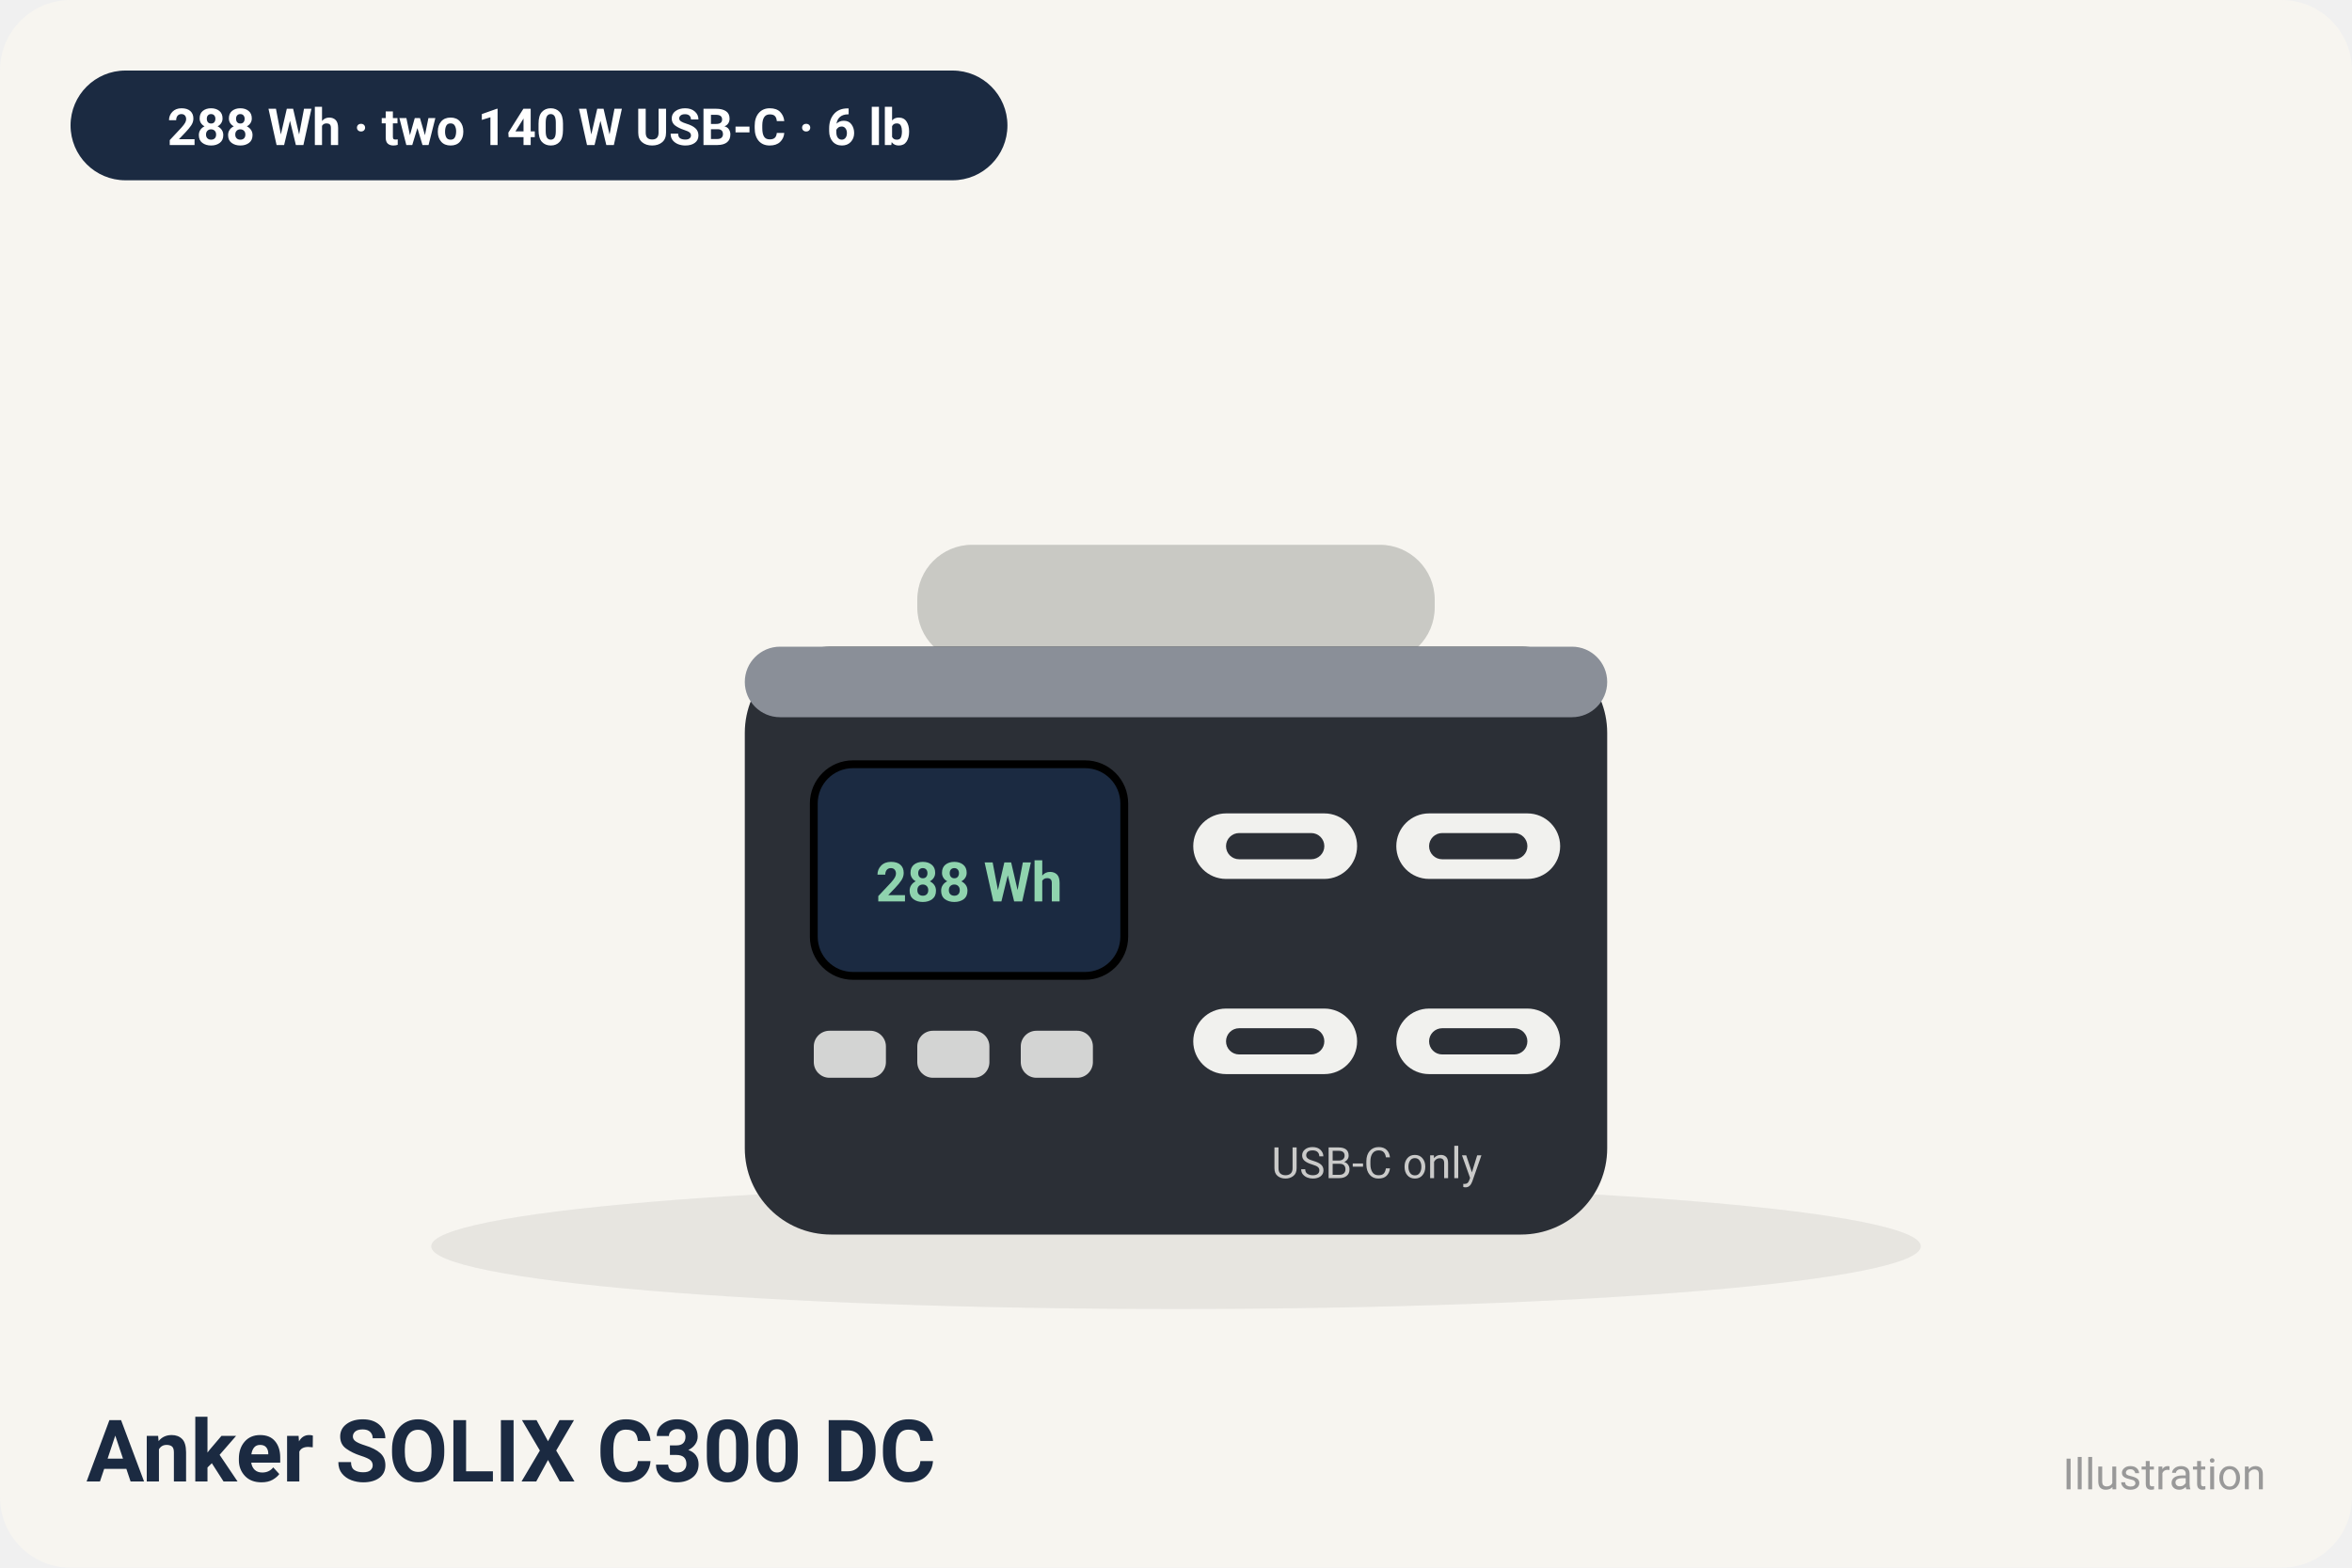
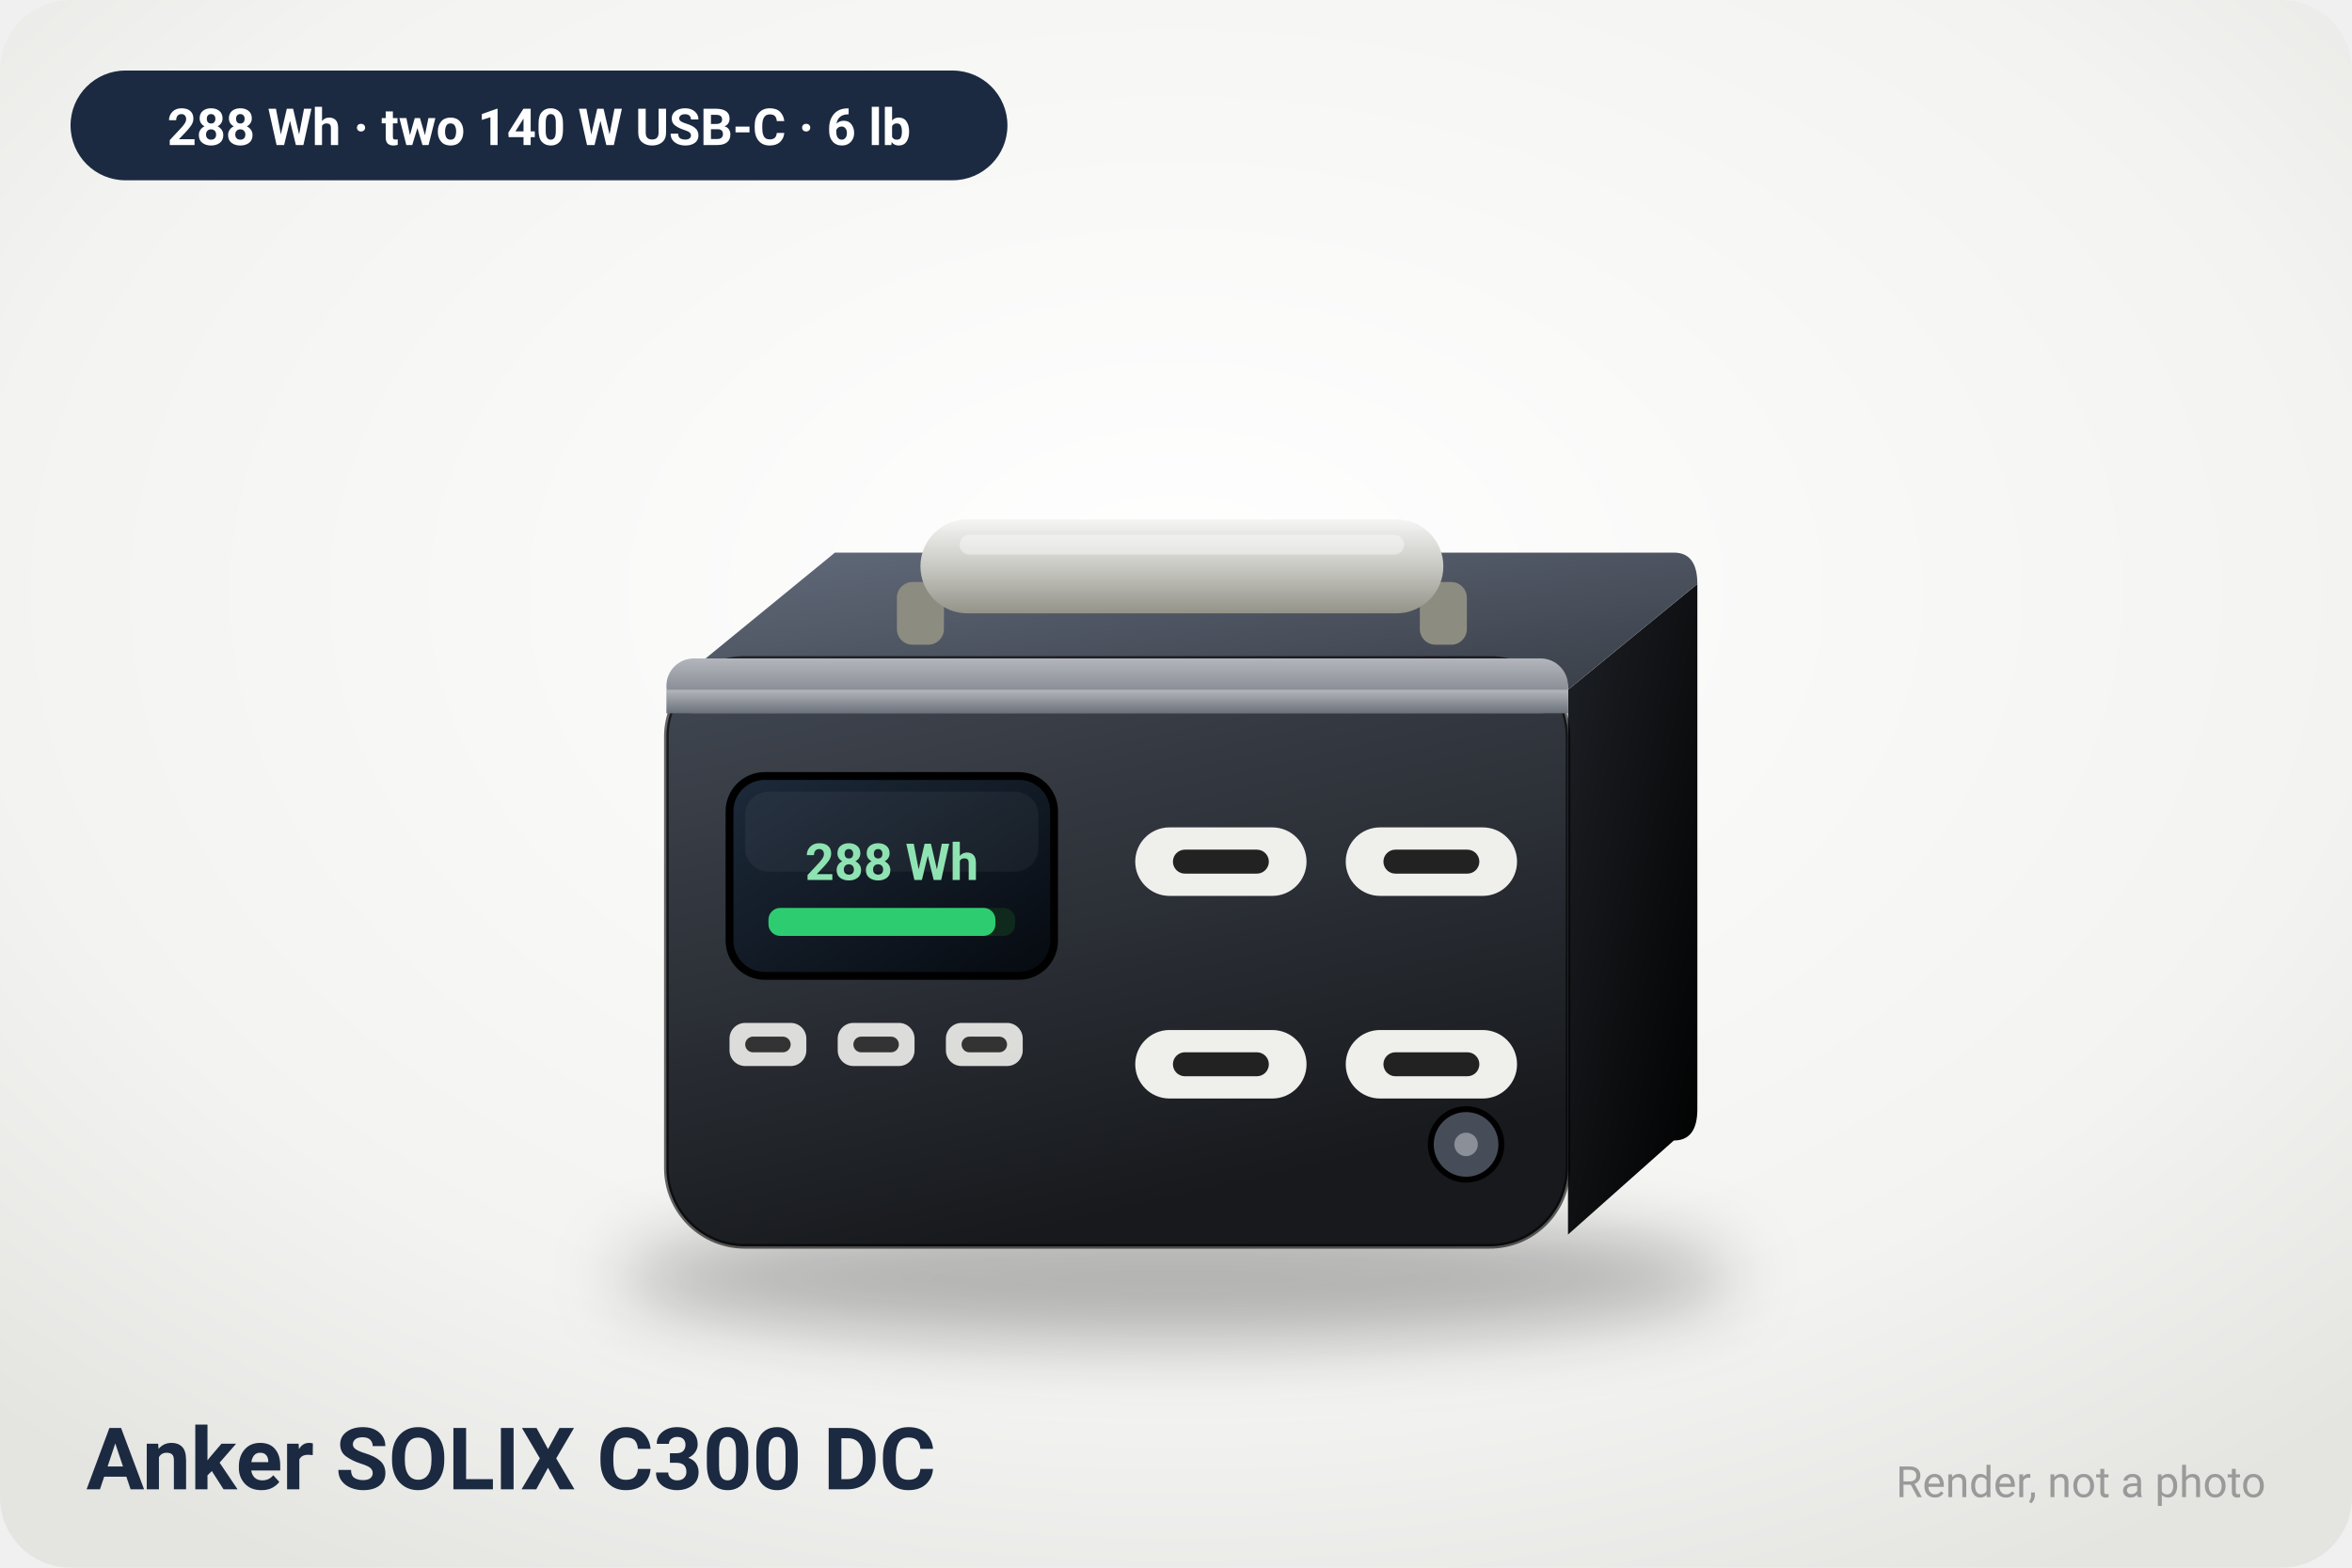
- <svg xmlns="http://www.w3.org/2000/svg" viewBox="0 0 600 400" role="img" aria-label="Anker SOLIX C300 DC (illustration)">
-   <rect width="600" height="400" rx="18" fill="#F7F5F0" />
-   <ellipse cx="300" cy="318" rx="190" ry="16" fill="#000" opacity="0.07" />
-   <rect x="234.0" y="139" width="132.0" height="30" rx="14" fill="#C9C9C4" />
-   <rect x="190.0" y="165" width="220" height="150" rx="22" fill="#2B2F36" />
-   <rect x="190.0" y="165" width="220" height="18" rx="9" fill="#8A8F98" />
-   <rect x="207.6" y="195.0" width="79.2" height="54.0" rx="10" fill="#1B2A41" stroke="#000" stroke-width="2" />
-   <text x="247.2" y="230.0" text-anchor="middle" font-family="-apple-system,Segoe UI,Roboto,Helvetica,Arial,sans-serif" font-size="14" font-weight="700" fill="#8FD3AE">288 Wh</text>
-   <rect x="304.4" y="207.54" width="41.8" height="16.72" rx="8.36" fill="#F1F1EE" />
-   <rect x="312.76" y="212.556" width="25.08" height="6.688" rx="3.344" fill="#2B2F36" />
-   <rect x="356.2" y="207.54" width="41.8" height="16.72" rx="8.36" fill="#F1F1EE" />
-   <rect x="364.56" y="212.556" width="25.08" height="6.688" rx="3.344" fill="#2B2F36" />
-   <rect x="304.4" y="257.34" width="41.8" height="16.72" rx="8.36" fill="#F1F1EE" />
-   <rect x="312.76" y="262.356" width="25.08" height="6.688" rx="3.344" fill="#2B2F36" />
-   <rect x="356.2" y="257.34" width="41.8" height="16.72" rx="8.36" fill="#F1F1EE" />
-   <rect x="364.56" y="262.356" width="25.08" height="6.688" rx="3.344" fill="#2B2F36" />
-   <text x="351.2" y="300.6" text-anchor="middle" font-family="-apple-system,Segoe UI,Roboto,Helvetica,Arial,sans-serif" font-size="11" fill="#F1F1EE" opacity="0.8">USB-C only</text>
-   <rect x="207.6" y="263.0" width="18.4" height="12" rx="4" fill="#F1F1EE" opacity="0.85" />
-   <rect x="234.0" y="263.0" width="18.4" height="12" rx="4" fill="#F1F1EE" opacity="0.85" />
-   <rect x="260.4" y="263.0" width="18.4" height="12" rx="4" fill="#F1F1EE" opacity="0.85" />
+ <svg xmlns="http://www.w3.org/2000/svg" viewBox="0 0 600 400" role="img" aria-label="Anker SOLIX C300 DC (product render)">
+   <defs>
+     <radialGradient id="cc300-bg" cx="50%" cy="38%" r="72%">
+       <stop offset="0" stop-color="#ffffff" />
+       <stop offset="0.7" stop-color="#f3f3f1" />
+       <stop offset="1" stop-color="#e4e4e1" />
+     </radialGradient>
+     <filter id="cc300-blur" x="-30%" y="-80%" width="160%" height="300%">
+       <feGaussianBlur stdDeviation="9" />
+     </filter>
+     <filter id="cc300-soft" x="-20%" y="-20%" width="140%" height="140%">
+       <feGaussianBlur stdDeviation="2.2" />
+     </filter>
+     <filter id="cc300-glow" x="-50%" y="-50%" width="200%" height="200%">
+       <feGaussianBlur stdDeviation="5" />
+     </filter>
+     <linearGradient id="cc300-front" x1="0" y1="0" x2="0.35" y2="1">
+       <stop offset="0" stop-color="#424852" />
+       <stop offset="0.55" stop-color="#2B2F36" />
+       <stop offset="1" stop-color="#17191c" />
+     </linearGradient>
+     <linearGradient id="cc300-side" x1="0" y1="0" x2="1" y2="1">
+       <stop offset="0" stop-color="#1d2025" />
+       <stop offset="1" stop-color="#000000" />
+     </linearGradient>
+     <linearGradient id="cc300-top" x1="0" y1="0" x2="1" y2="1">
+       <stop offset="0" stop-color="#616a7a" />
+       <stop offset="1" stop-color="#393e47" />
+     </linearGradient>
+     <radialGradient id="cc300-dome" cx="38%" cy="32%" r="75%">
+       <stop offset="0" stop-color="#5d6574" />
+       <stop offset="0.6" stop-color="#2B2F36" />
+       <stop offset="1" stop-color="#0b0c0e" />
+     </radialGradient>
+     <linearGradient id="cc300-gloss" x1="0" y1="0" x2="1" y2="1">
+       <stop offset="0" stop-color="#ffffff" stop-opacity="0.55" />
+       <stop offset="0.5" stop-color="#ffffff" stop-opacity="0.05" />
+       <stop offset="1" stop-color="#ffffff" stop-opacity="0" />
+     </linearGradient>
+     <linearGradient id="cc300-screen" x1="0" y1="0" x2="1" y2="1">
+       <stop offset="0" stop-color="#1d2a3a" />
+       <stop offset="1" stop-color="#060a10" />
+     </linearGradient>
+     <linearGradient id="cc300-metal" x1="0" y1="0" x2="1" y2="0">
+       <stop offset="0" stop-color="#d9d9d6" />
+       <stop offset="0.35" stop-color="#f4f4f2" />
+       <stop offset="0.65" stop-color="#bdbdb9" />
+       <stop offset="1" stop-color="#e6e6e3" />
+     </linearGradient>
+     <linearGradient id="cc300-accent" x1="0" y1="0" x2="0" y2="1">
+       <stop offset="0" stop-color="#b3b6bc" />
+       <stop offset="1" stop-color="#6b707a" />
+     </linearGradient>
+     <linearGradient id="cc300-lens" x1="0" y1="0" x2="1" y2="1">
+       <stop offset="0" stop-color="#5a6470" />
+       <stop offset="0.45" stop-color="#1c2129" />
+       <stop offset="0.55" stop-color="#2b323c" />
+       <stop offset="1" stop-color="#0c0f14" />
+     </linearGradient>
+   </defs>
+   <rect width="600" height="400" rx="18" fill="url(#cc300-bg)" />
+   <ellipse cx="300" cy="326" rx="142.6" ry="16" fill="#000" opacity="0.28" filter="url(#cc300-blur)" />
+   <linearGradient id="cc300-h" x1="0" y1="0" x2="0" y2="1">
+     <stop offset="0" stop-color="#f5f5f4" />
+     <stop offset="0.5" stop-color="#C9C9C4" />
+     <stop offset="1" stop-color="#939389" />
+   </linearGradient>
+   <path d="M 400.0 176.0 L 433.0 149.0 L 433.0 283.0 Q 433.0 291.0 427.0 291.0 L 400.0 315.0 Z" fill="url(#cc300-side)" />
+   <path d="M 180.0 168 L 213.0 141.0 L 427.0 141.0 Q 433.0 141.0 433.0 149.0 L 400.0 176.0 Q 400.0 168 390.0 168 Z" fill="url(#cc300-top)" />
+   <rect x="170.0" y="168" width="230" height="150" rx="20" fill="url(#cc300-front)" />
+   <rect x="170.0" y="168" width="230" height="150" rx="20" fill="none" stroke="#000000" stroke-width="1.2" opacity="0.6" />
+   <path d="M 190.0 171 L 380.0 171" stroke="#fff" stroke-opacity="0.35" stroke-width="2" stroke-linecap="round" />
+   <rect x="228.8" y="148.5" width="12" height="16" rx="4" fill="#8c8c81" />
+   <rect x="362.2" y="148.5" width="12" height="16" rx="4" fill="#8c8c81" />
+   <rect x="234.8" y="132.5" width="133.4" height="24" rx="12" fill="url(#cc300-h)" />
+   <rect x="244.8" y="136.5" width="113.4" height="5" rx="2.5" fill="#fff" opacity="0.4" />
+   <rect x="170.0" y="168" width="230" height="14" rx="7" fill="url(#cc300-accent)" />
+   <rect x="170.0" y="176" width="230" height="6" fill="url(#cc300-accent)" />
+   <rect x="186.1" y="198.0" width="82.8" height="51" rx="9" fill="url(#cc300-screen)" stroke="#000" stroke-width="2" />
+   <rect x="190.1" y="202.0" width="74.8" height="20.4" rx="6" fill="#fff" opacity="0.05" />
+   <text x="227.5" y="224.52" text-anchor="middle" font-family="-apple-system,Segoe UI,Roboto,Helvetica,Arial,sans-serif" font-size="13" font-weight="700" fill="#8FE3B2">288 Wh</text>
+   <rect x="196.036" y="231.66" width="62.928" height="7.14" rx="3" fill="#0f2a1c" />
+   <rect x="196.036" y="231.66" width="57.894" height="7.14" rx="3" fill="#2ecc71" />
+   <rect x="289.6" y="211.11" width="43.7" height="17.48" rx="8.74" fill="#efefec" />
+   <rect x="299.214" y="216.791" width="24.472" height="6.118" rx="3.059" fill="#222" />
+   <rect x="343.3" y="211.11" width="43.7" height="17.48" rx="8.74" fill="#efefec" />
+   <rect x="352.914" y="216.791" width="24.472" height="6.118" rx="3.059" fill="#222" />
+   <rect x="289.6" y="262.81" width="43.7" height="17.48" rx="8.74" fill="#efefec" />
+   <rect x="299.214" y="268.491" width="24.472" height="6.118" rx="3.059" fill="#222" />
+   <rect x="343.3" y="262.81" width="43.7" height="17.48" rx="8.74" fill="#efefec" />
+   <rect x="352.914" y="268.491" width="24.472" height="6.118" rx="3.059" fill="#222" />
+   <rect x="186.1" y="261.0" width="19.6" height="11" rx="4" fill="#efefec" opacity="0.9" />
+   <rect x="190.1" y="264.5" width="11.6" height="4" rx="2" fill="#333" />
+   <rect x="213.7" y="261.0" width="19.6" height="11" rx="4" fill="#efefec" opacity="0.9" />
+   <rect x="217.7" y="264.5" width="11.6" height="4" rx="2" fill="#333" />
+   <rect x="241.3" y="261.0" width="19.6" height="11" rx="4" fill="#efefec" opacity="0.9" />
+   <rect x="245.3" y="264.5" width="11.6" height="4" rx="2" fill="#333" />
+   <circle cx="374.0" cy="292" r="9" fill="#464d58" stroke="#000000" stroke-width="1.5" />
+   <circle cx="374.0" cy="292" r="3" fill="#8A8F98" />
  <g font-family="-apple-system,Segoe UI,Roboto,Helvetica,Arial,sans-serif">
    <rect x="18" y="18" width="239" height="28" rx="14" fill="#1B2A41" />
    <text x="137.5" y="37" text-anchor="middle" font-size="13" font-weight="700" fill="#fff">288 Wh · two 140 W USB-C · 6 lb</text>
-     <text x="22" y="378" font-size="22" font-weight="700" fill="#1B2A41">Anker SOLIX C300 DC</text>
-     <text x="578" y="380" text-anchor="end" font-size="11" fill="#999">Illustration</text>
+     <text x="22" y="380" font-size="22" font-weight="700" fill="#1B2A41">Anker SOLIX C300 DC</text>
+     <text x="578" y="382" text-anchor="end" font-size="11" fill="#9a9a9a">Render, not a photo</text>
  </g>
</svg>
